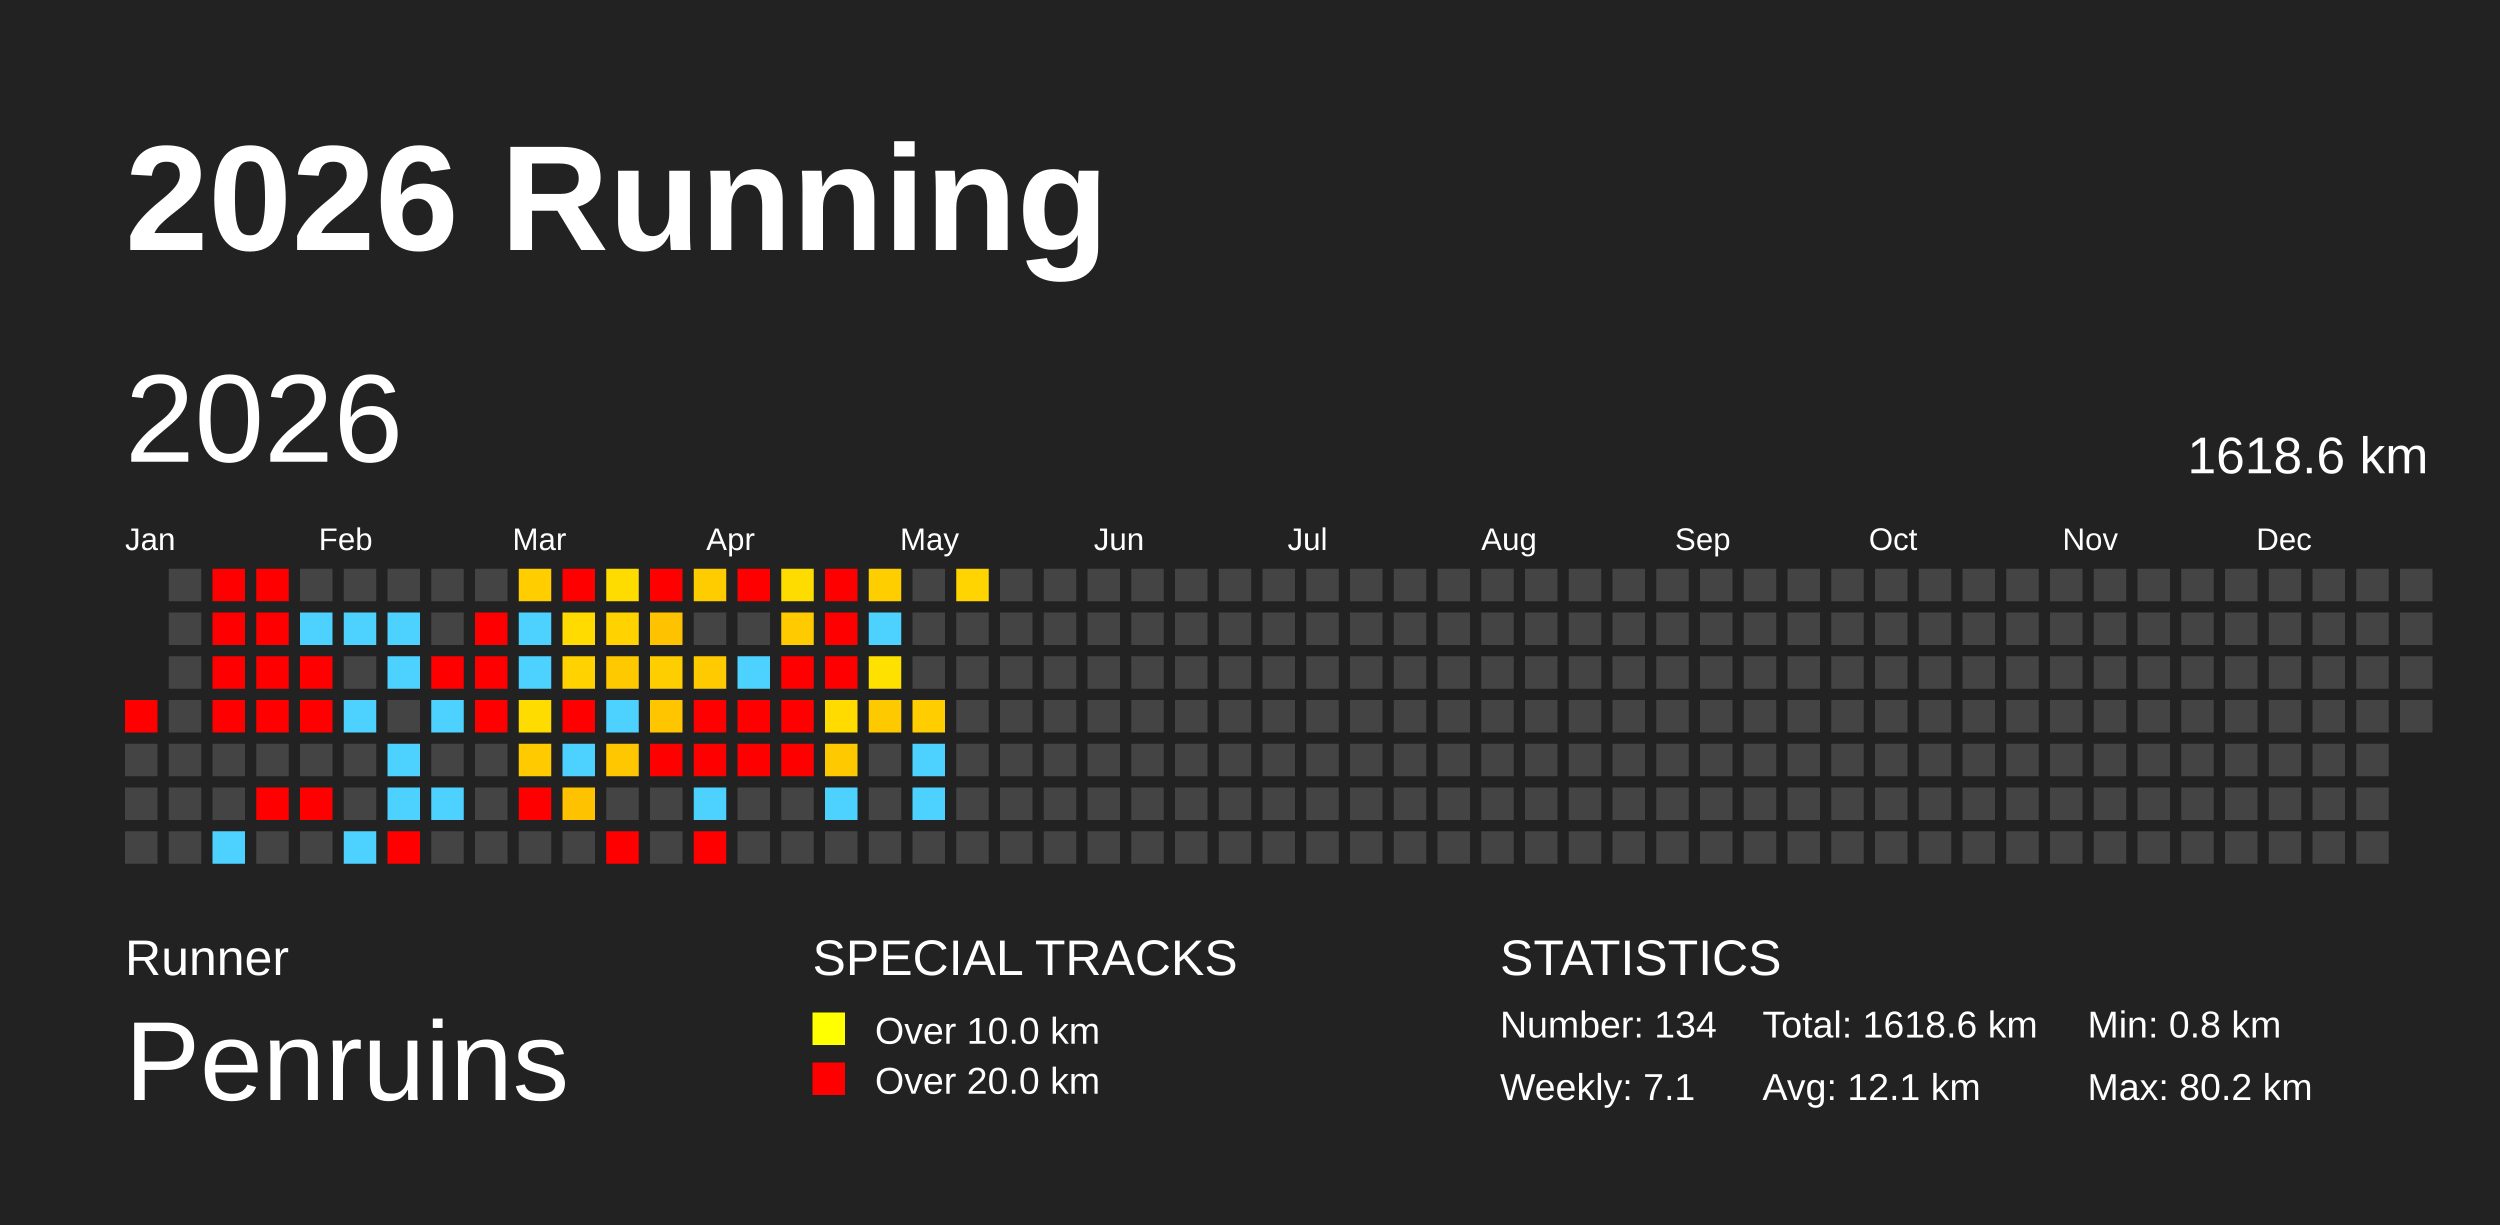
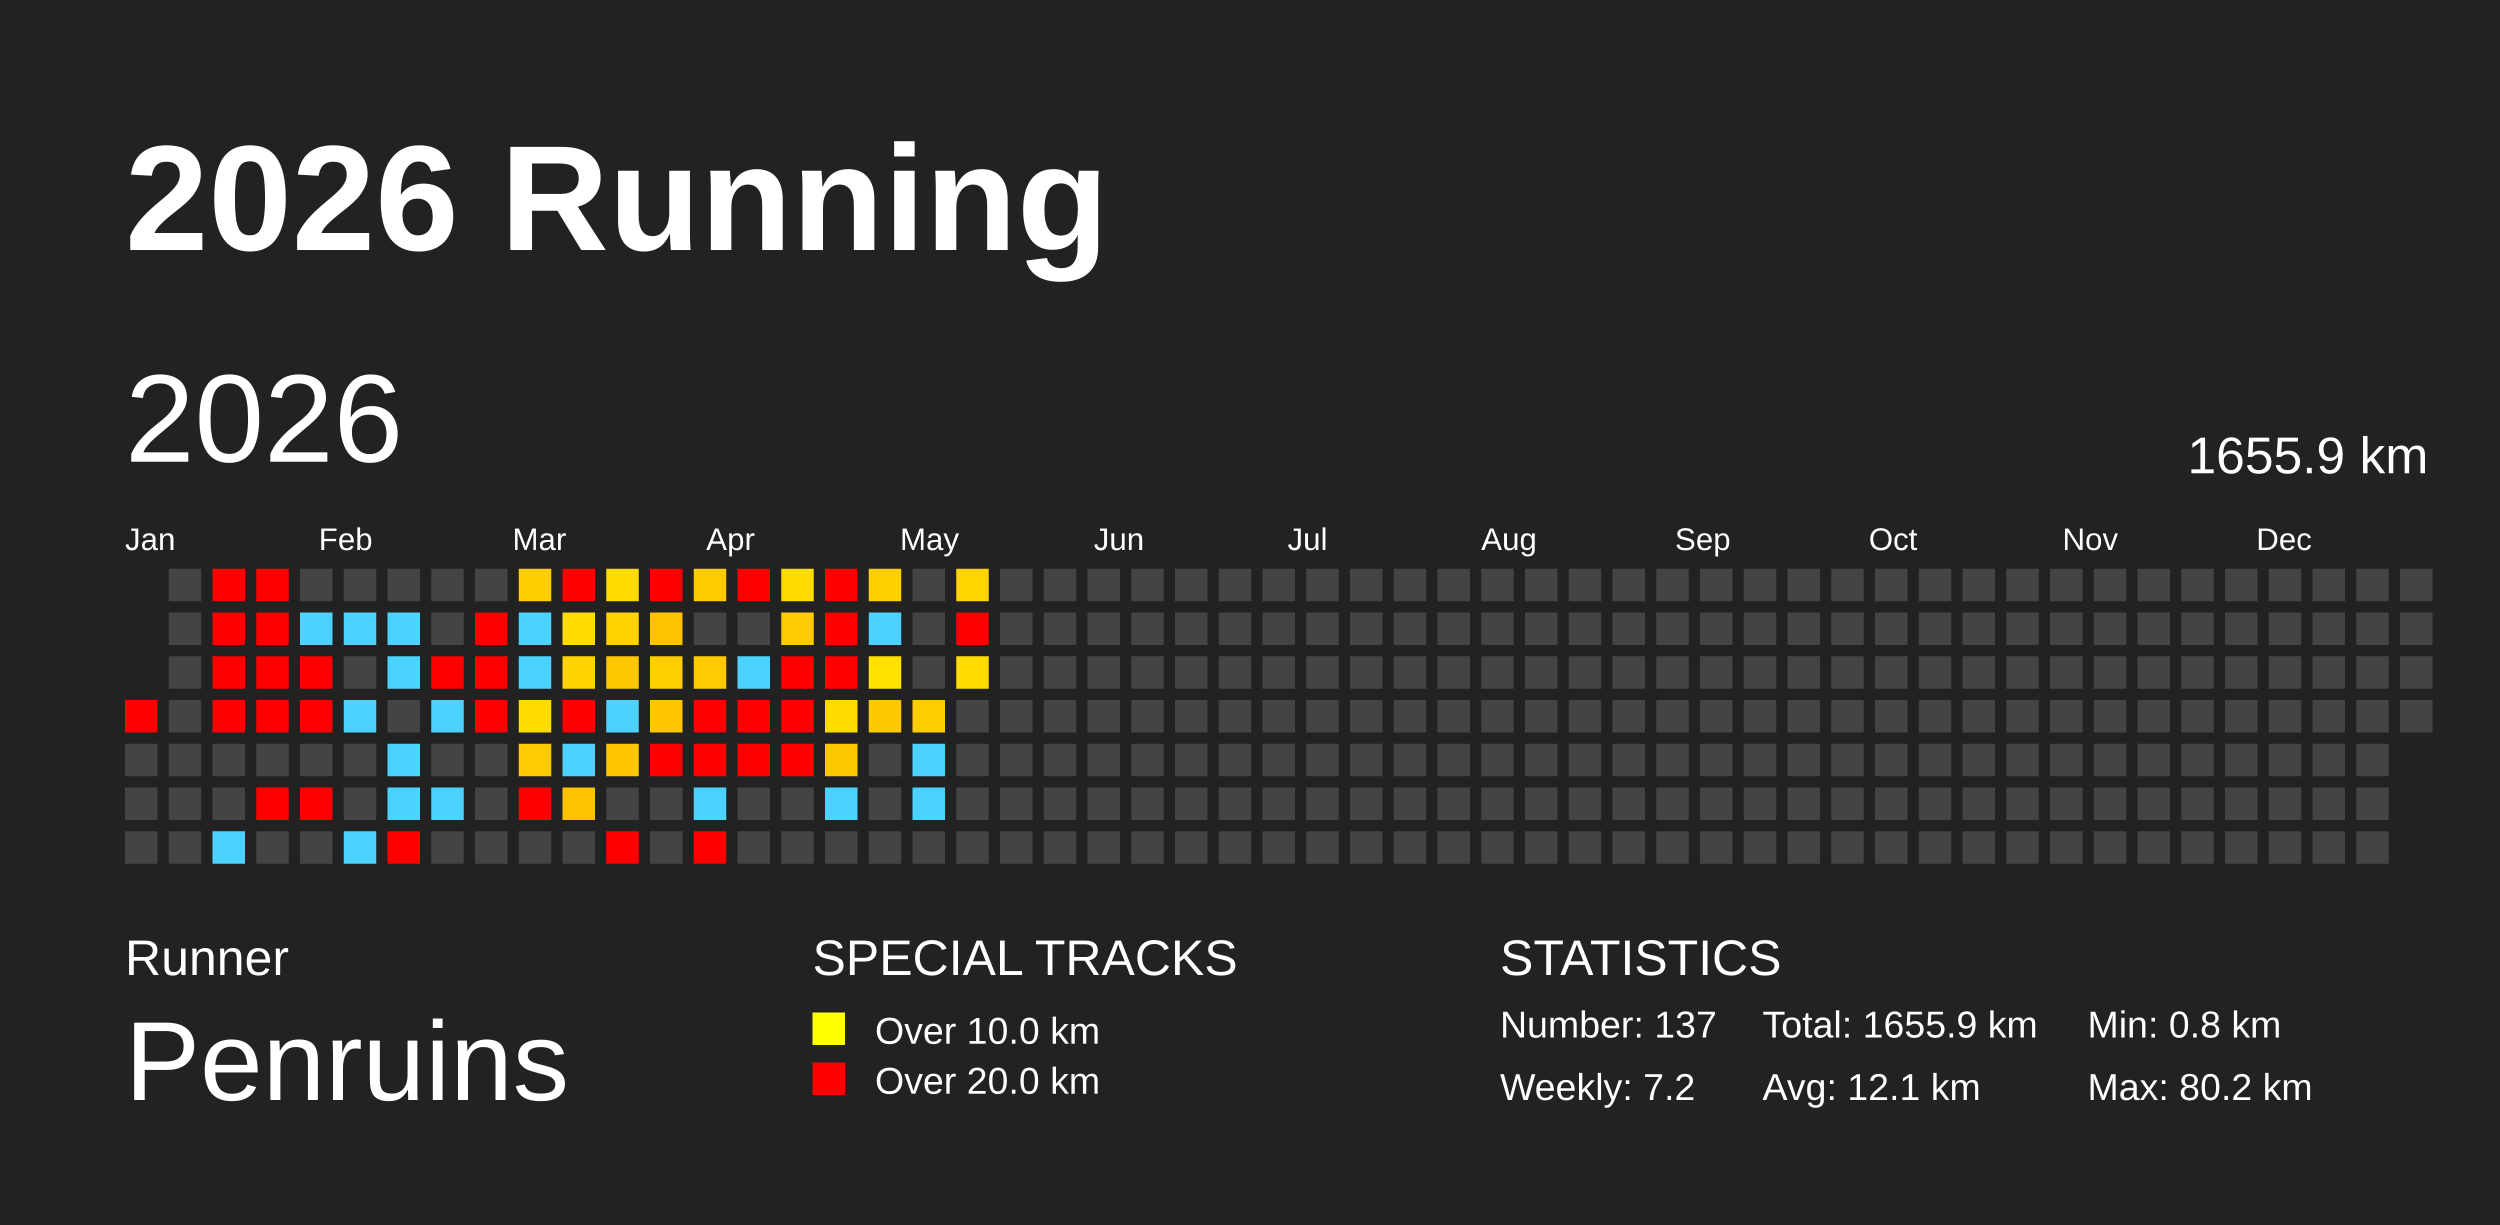
<svg xmlns="http://www.w3.org/2000/svg" baseProfile="full" height="98mm" version="1.1" viewBox="0,0,200,98" width="200mm">
  <defs />
  <rect fill="#222222" height="98" width="200" x="0" y="0" />
  <text fill="#FFFFFF" style="font-size:12px; font-family:Arial; font-weight:bold;" x="10" y="20">2026 Running</text>
  <text fill="#FFFFFF" style="font-size:4px; font-family:Arial" x="10" y="78">Runner</text>
  <text fill="#FFFFFF" style="font-size:9px; font-family:Arial" x="10" y="88">Penruins</text>
  <text fill="#FFFFFF" style="font-size:4px; font-family:Arial" x="65" y="78">SPECIAL TRACKS</text>
  <rect fill="yellow" height="2.6" width="2.6" x="65" y="81" />
  <text fill="#FFFFFF" style="font-size:3px; font-family:Arial" x="70" y="83.5">Over 10.0 km</text>
  <rect fill="red" height="2.6" width="2.6" x="65" y="85" />
  <text fill="#FFFFFF" style="font-size:3px; font-family:Arial" x="70" y="87.5">Over 20.0 km</text>
  <text fill="#FFFFFF" style="font-size:4px; font-family:Arial" x="120" y="78">STATISTICS</text>
-   <text fill="#FFFFFF" style="font-size:3px; font-family:Arial" x="120" y="83">Number: 134</text>
-   <text fill="#FFFFFF" style="font-size:3px; font-family:Arial" x="120" y="88">Weekly: 7.1</text>
-   <text fill="#FFFFFF" style="font-size:3px; font-family:Arial" x="141" y="83">Total: 1618.6 km</text>
+   <text fill="#FFFFFF" style="font-size:3px; font-family:Arial" x="120" y="83">Number: 137</text>
+   <text fill="#FFFFFF" style="font-size:3px; font-family:Arial" x="120" y="88">Weekly: 7.2</text>
+   <text fill="#FFFFFF" style="font-size:3px; font-family:Arial" x="141" y="83">Total: 1655.9 km</text>
  <text fill="#FFFFFF" style="font-size:3px; font-family:Arial" x="141" y="88">Avg: 12.1 km</text>
  <text fill="#FFFFFF" style="font-size:3px; font-family:Arial" x="167" y="83">Min: 0.8 km</text>
  <text fill="#FFFFFF" style="font-size:3px; font-family:Arial" x="167" y="88">Max: 80.2 km</text>
  <text dominant-baseline="hanging" fill="#FFFFFF" style="font-size:10.0px; font-family:Arial;" x="10" y="30">2026</text>
-   <text dominant-baseline="hanging" fill="#FFFFFF" style="font-size:4.125px; font-family:Arial;" x="175" y="35">1618.6 km</text>
+   <text dominant-baseline="hanging" fill="#FFFFFF" style="font-size:4.125px; font-family:Arial;" x="175" y="35">1655.9 km</text>
  <text fill="#FFFFFF" style="font-size:2.5px; font-family:Arial" x="10.0" y="44">Jan</text>
  <text fill="#FFFFFF" style="font-size:2.5px; font-family:Arial" x="25.5" y="44">Feb</text>
  <text fill="#FFFFFF" style="font-size:2.5px; font-family:Arial" x="41.0" y="44">Mar</text>
  <text fill="#FFFFFF" style="font-size:2.5px; font-family:Arial" x="56.5" y="44">Apr</text>
  <text fill="#FFFFFF" style="font-size:2.5px; font-family:Arial" x="72.0" y="44">May</text>
  <text fill="#FFFFFF" style="font-size:2.5px; font-family:Arial" x="87.5" y="44">Jun</text>
  <text fill="#FFFFFF" style="font-size:2.5px; font-family:Arial" x="103.0" y="44">Jul</text>
  <text fill="#FFFFFF" style="font-size:2.5px; font-family:Arial" x="118.5" y="44">Aug</text>
  <text fill="#FFFFFF" style="font-size:2.5px; font-family:Arial" x="134.0" y="44">Sep</text>
  <text fill="#FFFFFF" style="font-size:2.5px; font-family:Arial" x="149.5" y="44">Oct</text>
  <text fill="#FFFFFF" style="font-size:2.5px; font-family:Arial" x="165.0" y="44">Nov</text>
  <text fill="#FFFFFF" style="font-size:2.5px; font-family:Arial" x="180.5" y="44">Dec</text>
  <rect fill="red" height="2.6" width="2.6" x="10.0" y="56.0" />
  <rect fill="#444444" height="2.6" width="2.6" x="10.0" y="59.5" />
  <rect fill="#444444" height="2.6" width="2.6" x="10.0" y="63.0" />
  <rect fill="#444444" height="2.6" width="2.6" x="10.0" y="66.5" />
  <rect fill="#444444" height="2.6" width="2.6" x="13.5" y="45.5" />
  <rect fill="#444444" height="2.6" width="2.6" x="13.5" y="49.0" />
  <rect fill="#444444" height="2.6" width="2.6" x="13.5" y="52.5" />
  <rect fill="#444444" height="2.6" width="2.6" x="13.5" y="56.0" />
  <rect fill="#444444" height="2.6" width="2.6" x="13.5" y="59.5" />
  <rect fill="#444444" height="2.6" width="2.6" x="13.5" y="63.0" />
  <rect fill="#444444" height="2.6" width="2.6" x="13.5" y="66.5" />
  <rect fill="red" height="2.6" width="2.6" x="17.0" y="45.5" />
  <rect fill="red" height="2.6" width="2.6" x="17.0" y="49.0" />
  <rect fill="red" height="2.6" width="2.6" x="17.0" y="52.5" />
  <rect fill="red" height="2.6" width="2.6" x="17.0" y="56.0" />
  <rect fill="#444444" height="2.6" width="2.6" x="17.0" y="59.5" />
  <rect fill="#444444" height="2.6" width="2.6" x="17.0" y="63.0" />
  <rect fill="#4dd2ff" height="2.6" width="2.6" x="17.0" y="66.5" />
  <rect fill="red" height="2.6" width="2.6" x="20.5" y="45.5" />
  <rect fill="red" height="2.6" width="2.6" x="20.5" y="49.0" />
  <rect fill="red" height="2.6" width="2.6" x="20.5" y="52.5" />
  <rect fill="red" height="2.6" width="2.6" x="20.5" y="56.0" />
  <rect fill="#444444" height="2.6" width="2.6" x="20.5" y="59.5" />
  <rect fill="red" height="2.6" width="2.6" x="20.5" y="63.0" />
  <rect fill="#444444" height="2.6" width="2.6" x="20.5" y="66.5" />
  <rect fill="#444444" height="2.6" width="2.6" x="24.0" y="45.5" />
  <rect fill="#4dd2ff" height="2.6" width="2.6" x="24.0" y="49.0" />
  <rect fill="red" height="2.6" width="2.6" x="24.0" y="52.5" />
  <rect fill="red" height="2.6" width="2.6" x="24.0" y="56.0" />
  <rect fill="#444444" height="2.6" width="2.6" x="24.0" y="59.5" />
  <rect fill="red" height="2.6" width="2.6" x="24.0" y="63.0" />
  <rect fill="#444444" height="2.6" width="2.6" x="24.0" y="66.5" />
  <rect fill="#444444" height="2.6" width="2.6" x="27.5" y="45.5" />
  <rect fill="#4dd2ff" height="2.6" width="2.6" x="27.5" y="49.0" />
  <rect fill="#444444" height="2.6" width="2.6" x="27.5" y="52.5" />
  <rect fill="#4dd2ff" height="2.6" width="2.6" x="27.5" y="56.0" />
  <rect fill="#444444" height="2.6" width="2.6" x="27.5" y="59.5" />
  <rect fill="#444444" height="2.6" width="2.6" x="27.5" y="63.0" />
  <rect fill="#4dd2ff" height="2.6" width="2.6" x="27.5" y="66.5" />
  <rect fill="#444444" height="2.6" width="2.6" x="31.0" y="45.5" />
  <rect fill="#4dd2ff" height="2.6" width="2.6" x="31.0" y="49.0" />
  <rect fill="#4dd2ff" height="2.6" width="2.6" x="31.0" y="52.5" />
  <rect fill="#444444" height="2.6" width="2.6" x="31.0" y="56.0" />
  <rect fill="#4dd2ff" height="2.6" width="2.6" x="31.0" y="59.5" />
  <rect fill="#4dd2ff" height="2.6" width="2.6" x="31.0" y="63.0" />
  <rect fill="red" height="2.6" width="2.6" x="31.0" y="66.5" />
  <rect fill="#444444" height="2.6" width="2.6" x="34.5" y="45.5" />
  <rect fill="#444444" height="2.6" width="2.6" x="34.5" y="49.0" />
  <rect fill="red" height="2.6" width="2.6" x="34.5" y="52.5" />
  <rect fill="#4dd2ff" height="2.6" width="2.6" x="34.5" y="56.0" />
  <rect fill="#444444" height="2.6" width="2.6" x="34.5" y="59.5" />
  <rect fill="#4dd2ff" height="2.6" width="2.6" x="34.5" y="63.0" />
  <rect fill="#444444" height="2.6" width="2.6" x="34.5" y="66.5" />
  <rect fill="#444444" height="2.6" width="2.6" x="38.0" y="45.5" />
  <rect fill="red" height="2.6" width="2.6" x="38.0" y="49.0" />
  <rect fill="red" height="2.6" width="2.6" x="38.0" y="52.5" />
  <rect fill="red" height="2.6" width="2.6" x="38.0" y="56.0" />
  <rect fill="#444444" height="2.6" width="2.6" x="38.0" y="59.5" />
  <rect fill="#444444" height="2.6" width="2.6" x="38.0" y="63.0" />
  <rect fill="#444444" height="2.6" width="2.6" x="38.0" y="66.5" />
  <rect fill="#ffcd00" height="2.6" width="2.6" x="41.5" y="45.5" />
  <rect fill="#4dd2ff" height="2.6" width="2.6" x="41.5" y="49.0" />
  <rect fill="#4dd2ff" height="2.6" width="2.6" x="41.5" y="52.5" />
  <rect fill="#ffdc00" height="2.6" width="2.6" x="41.5" y="56.0" />
  <rect fill="#ffca00" height="2.6" width="2.6" x="41.5" y="59.5" />
  <rect fill="red" height="2.6" width="2.6" x="41.5" y="63.0" />
  <rect fill="#444444" height="2.6" width="2.6" x="41.5" y="66.5" />
  <rect fill="red" height="2.6" width="2.6" x="45.0" y="45.5" />
  <rect fill="#ffdb00" height="2.6" width="2.6" x="45.0" y="49.0" />
  <rect fill="#ffd200" height="2.6" width="2.6" x="45.0" y="52.5" />
  <rect fill="red" height="2.6" width="2.6" x="45.0" y="56.0" />
  <rect fill="#4dd2ff" height="2.6" width="2.6" x="45.0" y="59.5" />
  <rect fill="#ffc200" height="2.6" width="2.6" x="45.0" y="63.0" />
  <rect fill="#444444" height="2.6" width="2.6" x="45.0" y="66.5" />
  <rect fill="#ffdc00" height="2.6" width="2.6" x="48.5" y="45.5" />
  <rect fill="#ffd200" height="2.6" width="2.6" x="48.5" y="49.0" />
  <rect fill="#ffc900" height="2.6" width="2.6" x="48.5" y="52.5" />
  <rect fill="#4dd2ff" height="2.6" width="2.6" x="48.5" y="56.0" />
  <rect fill="#ffc700" height="2.6" width="2.6" x="48.5" y="59.5" />
  <rect fill="#444444" height="2.6" width="2.6" x="48.5" y="63.0" />
  <rect fill="red" height="2.6" width="2.6" x="48.5" y="66.5" />
  <rect fill="red" height="2.6" width="2.6" x="52.0" y="45.5" />
  <rect fill="#ffc200" height="2.6" width="2.6" x="52.0" y="49.0" />
  <rect fill="#ffce00" height="2.6" width="2.6" x="52.0" y="52.5" />
  <rect fill="#ffc600" height="2.6" width="2.6" x="52.0" y="56.0" />
  <rect fill="red" height="2.6" width="2.6" x="52.0" y="59.5" />
  <rect fill="#444444" height="2.6" width="2.6" x="52.0" y="63.0" />
  <rect fill="#444444" height="2.6" width="2.6" x="52.0" y="66.5" />
  <rect fill="#ffcc00" height="2.6" width="2.6" x="55.5" y="45.5" />
  <rect fill="#444444" height="2.6" width="2.6" x="55.5" y="49.0" />
  <rect fill="#ffca00" height="2.6" width="2.6" x="55.5" y="52.5" />
  <rect fill="red" height="2.6" width="2.6" x="55.5" y="56.0" />
  <rect fill="red" height="2.6" width="2.6" x="55.5" y="59.5" />
  <rect fill="#4dd2ff" height="2.6" width="2.6" x="55.5" y="63.0" />
  <rect fill="red" height="2.6" width="2.6" x="55.5" y="66.5" />
  <rect fill="red" height="2.6" width="2.6" x="59.0" y="45.5" />
  <rect fill="#444444" height="2.6" width="2.6" x="59.0" y="49.0" />
  <rect fill="#4dd2ff" height="2.6" width="2.6" x="59.0" y="52.5" />
  <rect fill="red" height="2.6" width="2.6" x="59.0" y="56.0" />
  <rect fill="red" height="2.6" width="2.6" x="59.0" y="59.5" />
  <rect fill="#444444" height="2.6" width="2.6" x="59.0" y="63.0" />
  <rect fill="#444444" height="2.6" width="2.6" x="59.0" y="66.5" />
  <rect fill="#ffdc00" height="2.6" width="2.6" x="62.5" y="45.5" />
  <rect fill="#ffca00" height="2.6" width="2.6" x="62.5" y="49.0" />
  <rect fill="red" height="2.6" width="2.6" x="62.5" y="52.5" />
  <rect fill="red" height="2.6" width="2.6" x="62.5" y="56.0" />
  <rect fill="red" height="2.6" width="2.6" x="62.5" y="59.5" />
  <rect fill="#444444" height="2.6" width="2.6" x="62.5" y="63.0" />
  <rect fill="#444444" height="2.6" width="2.6" x="62.5" y="66.5" />
  <rect fill="red" height="2.6" width="2.6" x="66.0" y="45.5" />
  <rect fill="red" height="2.6" width="2.6" x="66.0" y="49.0" />
  <rect fill="red" height="2.6" width="2.6" x="66.0" y="52.5" />
  <rect fill="#ffdb00" height="2.6" width="2.6" x="66.0" y="56.0" />
  <rect fill="#ffc900" height="2.6" width="2.6" x="66.0" y="59.5" />
  <rect fill="#4dd2ff" height="2.6" width="2.6" x="66.0" y="63.0" />
  <rect fill="#444444" height="2.6" width="2.6" x="66.0" y="66.5" />
  <rect fill="#ffce00" height="2.6" width="2.6" x="69.5" y="45.5" />
  <rect fill="#4dd2ff" height="2.6" width="2.6" x="69.5" y="49.0" />
  <rect fill="#ffe100" height="2.6" width="2.6" x="69.5" y="52.5" />
  <rect fill="#ffc900" height="2.6" width="2.6" x="69.5" y="56.0" />
  <rect fill="#444444" height="2.6" width="2.6" x="69.5" y="59.5" />
  <rect fill="#444444" height="2.6" width="2.6" x="69.5" y="63.0" />
  <rect fill="#444444" height="2.6" width="2.6" x="69.5" y="66.5" />
  <rect fill="#444444" height="2.6" width="2.6" x="73.0" y="45.5" />
  <rect fill="#444444" height="2.6" width="2.6" x="73.0" y="49.0" />
  <rect fill="#444444" height="2.6" width="2.6" x="73.0" y="52.5" />
  <rect fill="#ffcd00" height="2.6" width="2.6" x="73.0" y="56.0" />
  <rect fill="#4dd2ff" height="2.6" width="2.6" x="73.0" y="59.5" />
  <rect fill="#4dd2ff" height="2.6" width="2.6" x="73.0" y="63.0" />
  <rect fill="#444444" height="2.6" width="2.6" x="73.0" y="66.5" />
  <rect fill="#ffd400" height="2.6" width="2.6" x="76.5" y="45.5" />
-   <rect fill="#444444" height="2.6" width="2.6" x="76.5" y="49.0" />
-   <rect fill="#444444" height="2.6" width="2.6" x="76.5" y="52.5" />
+   <rect fill="red" height="2.6" width="2.6" x="76.5" y="49.0" />
+   <rect fill="#ffdc00" height="2.6" width="2.6" x="76.5" y="52.5" />
  <rect fill="#444444" height="2.6" width="2.6" x="76.5" y="56.0" />
  <rect fill="#444444" height="2.6" width="2.6" x="76.5" y="59.5" />
  <rect fill="#444444" height="2.6" width="2.6" x="76.5" y="63.0" />
  <rect fill="#444444" height="2.6" width="2.6" x="76.5" y="66.5" />
  <rect fill="#444444" height="2.6" width="2.6" x="80.0" y="45.5" />
  <rect fill="#444444" height="2.6" width="2.6" x="80.0" y="49.0" />
  <rect fill="#444444" height="2.6" width="2.6" x="80.0" y="52.5" />
  <rect fill="#444444" height="2.6" width="2.6" x="80.0" y="56.0" />
  <rect fill="#444444" height="2.6" width="2.6" x="80.0" y="59.5" />
  <rect fill="#444444" height="2.6" width="2.6" x="80.0" y="63.0" />
  <rect fill="#444444" height="2.6" width="2.6" x="80.0" y="66.5" />
  <rect fill="#444444" height="2.6" width="2.6" x="83.5" y="45.5" />
  <rect fill="#444444" height="2.6" width="2.6" x="83.5" y="49.0" />
  <rect fill="#444444" height="2.6" width="2.6" x="83.5" y="52.5" />
  <rect fill="#444444" height="2.6" width="2.6" x="83.5" y="56.0" />
  <rect fill="#444444" height="2.6" width="2.6" x="83.5" y="59.5" />
  <rect fill="#444444" height="2.6" width="2.6" x="83.5" y="63.0" />
  <rect fill="#444444" height="2.6" width="2.6" x="83.5" y="66.5" />
  <rect fill="#444444" height="2.6" width="2.6" x="87.0" y="45.5" />
  <rect fill="#444444" height="2.6" width="2.6" x="87.0" y="49.0" />
  <rect fill="#444444" height="2.6" width="2.6" x="87.0" y="52.5" />
  <rect fill="#444444" height="2.6" width="2.6" x="87.0" y="56.0" />
  <rect fill="#444444" height="2.6" width="2.6" x="87.0" y="59.5" />
  <rect fill="#444444" height="2.6" width="2.6" x="87.0" y="63.0" />
  <rect fill="#444444" height="2.6" width="2.6" x="87.0" y="66.5" />
  <rect fill="#444444" height="2.6" width="2.6" x="90.5" y="45.5" />
  <rect fill="#444444" height="2.6" width="2.6" x="90.5" y="49.0" />
  <rect fill="#444444" height="2.6" width="2.6" x="90.5" y="52.5" />
  <rect fill="#444444" height="2.6" width="2.6" x="90.5" y="56.0" />
  <rect fill="#444444" height="2.6" width="2.6" x="90.5" y="59.5" />
  <rect fill="#444444" height="2.6" width="2.6" x="90.5" y="63.0" />
  <rect fill="#444444" height="2.6" width="2.6" x="90.5" y="66.5" />
  <rect fill="#444444" height="2.6" width="2.6" x="94.0" y="45.5" />
  <rect fill="#444444" height="2.6" width="2.6" x="94.0" y="49.0" />
  <rect fill="#444444" height="2.6" width="2.6" x="94.0" y="52.5" />
  <rect fill="#444444" height="2.6" width="2.6" x="94.0" y="56.0" />
  <rect fill="#444444" height="2.6" width="2.6" x="94.0" y="59.5" />
  <rect fill="#444444" height="2.6" width="2.6" x="94.0" y="63.0" />
  <rect fill="#444444" height="2.6" width="2.6" x="94.0" y="66.5" />
  <rect fill="#444444" height="2.6" width="2.6" x="97.5" y="45.5" />
  <rect fill="#444444" height="2.6" width="2.6" x="97.5" y="49.0" />
  <rect fill="#444444" height="2.6" width="2.6" x="97.5" y="52.5" />
  <rect fill="#444444" height="2.6" width="2.6" x="97.5" y="56.0" />
  <rect fill="#444444" height="2.6" width="2.6" x="97.5" y="59.5" />
  <rect fill="#444444" height="2.6" width="2.6" x="97.5" y="63.0" />
  <rect fill="#444444" height="2.6" width="2.6" x="97.5" y="66.5" />
  <rect fill="#444444" height="2.6" width="2.6" x="101.0" y="45.5" />
  <rect fill="#444444" height="2.6" width="2.6" x="101.0" y="49.0" />
  <rect fill="#444444" height="2.6" width="2.6" x="101.0" y="52.5" />
  <rect fill="#444444" height="2.6" width="2.6" x="101.0" y="56.0" />
  <rect fill="#444444" height="2.6" width="2.6" x="101.0" y="59.5" />
  <rect fill="#444444" height="2.6" width="2.6" x="101.0" y="63.0" />
  <rect fill="#444444" height="2.6" width="2.6" x="101.0" y="66.5" />
  <rect fill="#444444" height="2.6" width="2.6" x="104.5" y="45.5" />
  <rect fill="#444444" height="2.6" width="2.6" x="104.5" y="49.0" />
  <rect fill="#444444" height="2.6" width="2.6" x="104.5" y="52.5" />
  <rect fill="#444444" height="2.6" width="2.6" x="104.5" y="56.0" />
  <rect fill="#444444" height="2.6" width="2.6" x="104.5" y="59.5" />
  <rect fill="#444444" height="2.6" width="2.6" x="104.5" y="63.0" />
  <rect fill="#444444" height="2.6" width="2.6" x="104.5" y="66.5" />
  <rect fill="#444444" height="2.6" width="2.6" x="108.0" y="45.5" />
  <rect fill="#444444" height="2.6" width="2.6" x="108.0" y="49.0" />
  <rect fill="#444444" height="2.6" width="2.6" x="108.0" y="52.5" />
  <rect fill="#444444" height="2.6" width="2.6" x="108.0" y="56.0" />
  <rect fill="#444444" height="2.6" width="2.6" x="108.0" y="59.5" />
  <rect fill="#444444" height="2.6" width="2.6" x="108.0" y="63.0" />
  <rect fill="#444444" height="2.6" width="2.6" x="108.0" y="66.5" />
  <rect fill="#444444" height="2.6" width="2.6" x="111.5" y="45.5" />
  <rect fill="#444444" height="2.6" width="2.6" x="111.5" y="49.0" />
  <rect fill="#444444" height="2.6" width="2.6" x="111.5" y="52.5" />
  <rect fill="#444444" height="2.6" width="2.6" x="111.5" y="56.0" />
  <rect fill="#444444" height="2.6" width="2.6" x="111.5" y="59.5" />
  <rect fill="#444444" height="2.6" width="2.6" x="111.5" y="63.0" />
  <rect fill="#444444" height="2.6" width="2.6" x="111.5" y="66.5" />
  <rect fill="#444444" height="2.6" width="2.6" x="115.0" y="45.5" />
  <rect fill="#444444" height="2.6" width="2.6" x="115.0" y="49.0" />
  <rect fill="#444444" height="2.6" width="2.6" x="115.0" y="52.5" />
  <rect fill="#444444" height="2.6" width="2.6" x="115.0" y="56.0" />
  <rect fill="#444444" height="2.6" width="2.6" x="115.0" y="59.5" />
  <rect fill="#444444" height="2.6" width="2.6" x="115.0" y="63.0" />
  <rect fill="#444444" height="2.6" width="2.6" x="115.0" y="66.5" />
  <rect fill="#444444" height="2.6" width="2.6" x="118.5" y="45.5" />
  <rect fill="#444444" height="2.6" width="2.6" x="118.5" y="49.0" />
  <rect fill="#444444" height="2.6" width="2.6" x="118.5" y="52.5" />
  <rect fill="#444444" height="2.6" width="2.6" x="118.5" y="56.0" />
  <rect fill="#444444" height="2.6" width="2.6" x="118.5" y="59.5" />
  <rect fill="#444444" height="2.6" width="2.6" x="118.5" y="63.0" />
  <rect fill="#444444" height="2.6" width="2.6" x="118.5" y="66.5" />
  <rect fill="#444444" height="2.6" width="2.6" x="122.0" y="45.5" />
  <rect fill="#444444" height="2.6" width="2.6" x="122.0" y="49.0" />
  <rect fill="#444444" height="2.6" width="2.6" x="122.0" y="52.5" />
  <rect fill="#444444" height="2.6" width="2.6" x="122.0" y="56.0" />
  <rect fill="#444444" height="2.6" width="2.6" x="122.0" y="59.5" />
  <rect fill="#444444" height="2.6" width="2.6" x="122.0" y="63.0" />
  <rect fill="#444444" height="2.6" width="2.6" x="122.0" y="66.5" />
  <rect fill="#444444" height="2.6" width="2.6" x="125.5" y="45.5" />
  <rect fill="#444444" height="2.6" width="2.6" x="125.5" y="49.0" />
  <rect fill="#444444" height="2.6" width="2.6" x="125.5" y="52.5" />
  <rect fill="#444444" height="2.6" width="2.6" x="125.5" y="56.0" />
  <rect fill="#444444" height="2.6" width="2.6" x="125.5" y="59.5" />
  <rect fill="#444444" height="2.6" width="2.6" x="125.5" y="63.0" />
  <rect fill="#444444" height="2.6" width="2.6" x="125.5" y="66.5" />
  <rect fill="#444444" height="2.6" width="2.6" x="129.0" y="45.5" />
  <rect fill="#444444" height="2.6" width="2.6" x="129.0" y="49.0" />
  <rect fill="#444444" height="2.6" width="2.6" x="129.0" y="52.5" />
  <rect fill="#444444" height="2.6" width="2.6" x="129.0" y="56.0" />
  <rect fill="#444444" height="2.6" width="2.6" x="129.0" y="59.5" />
  <rect fill="#444444" height="2.6" width="2.6" x="129.0" y="63.0" />
  <rect fill="#444444" height="2.6" width="2.6" x="129.0" y="66.5" />
  <rect fill="#444444" height="2.6" width="2.6" x="132.5" y="45.5" />
  <rect fill="#444444" height="2.6" width="2.6" x="132.5" y="49.0" />
  <rect fill="#444444" height="2.6" width="2.6" x="132.5" y="52.5" />
  <rect fill="#444444" height="2.6" width="2.6" x="132.5" y="56.0" />
  <rect fill="#444444" height="2.6" width="2.6" x="132.5" y="59.5" />
  <rect fill="#444444" height="2.6" width="2.6" x="132.5" y="63.0" />
  <rect fill="#444444" height="2.6" width="2.6" x="132.5" y="66.5" />
  <rect fill="#444444" height="2.6" width="2.6" x="136.0" y="45.5" />
  <rect fill="#444444" height="2.6" width="2.6" x="136.0" y="49.0" />
  <rect fill="#444444" height="2.6" width="2.6" x="136.0" y="52.5" />
  <rect fill="#444444" height="2.6" width="2.6" x="136.0" y="56.0" />
  <rect fill="#444444" height="2.6" width="2.6" x="136.0" y="59.5" />
  <rect fill="#444444" height="2.6" width="2.6" x="136.0" y="63.0" />
  <rect fill="#444444" height="2.6" width="2.6" x="136.0" y="66.5" />
  <rect fill="#444444" height="2.6" width="2.6" x="139.5" y="45.5" />
  <rect fill="#444444" height="2.6" width="2.6" x="139.5" y="49.0" />
  <rect fill="#444444" height="2.6" width="2.6" x="139.5" y="52.5" />
  <rect fill="#444444" height="2.6" width="2.6" x="139.5" y="56.0" />
  <rect fill="#444444" height="2.6" width="2.6" x="139.5" y="59.5" />
  <rect fill="#444444" height="2.6" width="2.6" x="139.5" y="63.0" />
  <rect fill="#444444" height="2.6" width="2.6" x="139.5" y="66.5" />
  <rect fill="#444444" height="2.6" width="2.6" x="143.0" y="45.5" />
  <rect fill="#444444" height="2.6" width="2.6" x="143.0" y="49.0" />
  <rect fill="#444444" height="2.6" width="2.6" x="143.0" y="52.5" />
  <rect fill="#444444" height="2.6" width="2.6" x="143.0" y="56.0" />
  <rect fill="#444444" height="2.6" width="2.6" x="143.0" y="59.5" />
  <rect fill="#444444" height="2.6" width="2.6" x="143.0" y="63.0" />
  <rect fill="#444444" height="2.6" width="2.6" x="143.0" y="66.5" />
  <rect fill="#444444" height="2.6" width="2.6" x="146.5" y="45.5" />
  <rect fill="#444444" height="2.6" width="2.6" x="146.5" y="49.0" />
  <rect fill="#444444" height="2.6" width="2.6" x="146.5" y="52.5" />
  <rect fill="#444444" height="2.6" width="2.6" x="146.5" y="56.0" />
  <rect fill="#444444" height="2.6" width="2.6" x="146.5" y="59.5" />
  <rect fill="#444444" height="2.6" width="2.6" x="146.5" y="63.0" />
  <rect fill="#444444" height="2.6" width="2.6" x="146.5" y="66.5" />
  <rect fill="#444444" height="2.6" width="2.6" x="150.0" y="45.5" />
  <rect fill="#444444" height="2.6" width="2.6" x="150.0" y="49.0" />
  <rect fill="#444444" height="2.6" width="2.6" x="150.0" y="52.5" />
  <rect fill="#444444" height="2.6" width="2.6" x="150.0" y="56.0" />
  <rect fill="#444444" height="2.6" width="2.6" x="150.0" y="59.5" />
  <rect fill="#444444" height="2.6" width="2.6" x="150.0" y="63.0" />
  <rect fill="#444444" height="2.6" width="2.6" x="150.0" y="66.5" />
  <rect fill="#444444" height="2.6" width="2.6" x="153.5" y="45.5" />
  <rect fill="#444444" height="2.6" width="2.6" x="153.5" y="49.0" />
  <rect fill="#444444" height="2.6" width="2.6" x="153.5" y="52.5" />
  <rect fill="#444444" height="2.6" width="2.6" x="153.5" y="56.0" />
  <rect fill="#444444" height="2.6" width="2.6" x="153.5" y="59.5" />
  <rect fill="#444444" height="2.6" width="2.6" x="153.5" y="63.0" />
  <rect fill="#444444" height="2.6" width="2.6" x="153.5" y="66.5" />
  <rect fill="#444444" height="2.6" width="2.6" x="157.0" y="45.5" />
  <rect fill="#444444" height="2.6" width="2.6" x="157.0" y="49.0" />
  <rect fill="#444444" height="2.6" width="2.6" x="157.0" y="52.5" />
  <rect fill="#444444" height="2.6" width="2.6" x="157.0" y="56.0" />
  <rect fill="#444444" height="2.6" width="2.6" x="157.0" y="59.5" />
  <rect fill="#444444" height="2.6" width="2.6" x="157.0" y="63.0" />
  <rect fill="#444444" height="2.6" width="2.6" x="157.0" y="66.5" />
  <rect fill="#444444" height="2.6" width="2.6" x="160.5" y="45.5" />
  <rect fill="#444444" height="2.6" width="2.6" x="160.5" y="49.0" />
  <rect fill="#444444" height="2.6" width="2.6" x="160.5" y="52.5" />
  <rect fill="#444444" height="2.6" width="2.6" x="160.5" y="56.0" />
  <rect fill="#444444" height="2.6" width="2.6" x="160.5" y="59.5" />
  <rect fill="#444444" height="2.6" width="2.6" x="160.5" y="63.0" />
  <rect fill="#444444" height="2.6" width="2.6" x="160.5" y="66.5" />
  <rect fill="#444444" height="2.6" width="2.6" x="164.0" y="45.5" />
  <rect fill="#444444" height="2.6" width="2.6" x="164.0" y="49.0" />
  <rect fill="#444444" height="2.6" width="2.6" x="164.0" y="52.5" />
  <rect fill="#444444" height="2.6" width="2.6" x="164.0" y="56.0" />
  <rect fill="#444444" height="2.6" width="2.6" x="164.0" y="59.5" />
  <rect fill="#444444" height="2.6" width="2.6" x="164.0" y="63.0" />
  <rect fill="#444444" height="2.6" width="2.6" x="164.0" y="66.5" />
  <rect fill="#444444" height="2.6" width="2.6" x="167.5" y="45.5" />
  <rect fill="#444444" height="2.6" width="2.6" x="167.5" y="49.0" />
  <rect fill="#444444" height="2.6" width="2.6" x="167.5" y="52.5" />
  <rect fill="#444444" height="2.6" width="2.6" x="167.5" y="56.0" />
  <rect fill="#444444" height="2.6" width="2.6" x="167.5" y="59.5" />
  <rect fill="#444444" height="2.6" width="2.6" x="167.5" y="63.0" />
  <rect fill="#444444" height="2.6" width="2.6" x="167.5" y="66.5" />
  <rect fill="#444444" height="2.6" width="2.6" x="171.0" y="45.5" />
  <rect fill="#444444" height="2.6" width="2.6" x="171.0" y="49.0" />
  <rect fill="#444444" height="2.6" width="2.6" x="171.0" y="52.5" />
  <rect fill="#444444" height="2.6" width="2.6" x="171.0" y="56.0" />
  <rect fill="#444444" height="2.6" width="2.6" x="171.0" y="59.5" />
  <rect fill="#444444" height="2.6" width="2.6" x="171.0" y="63.0" />
  <rect fill="#444444" height="2.6" width="2.6" x="171.0" y="66.5" />
  <rect fill="#444444" height="2.6" width="2.6" x="174.5" y="45.5" />
  <rect fill="#444444" height="2.6" width="2.6" x="174.5" y="49.0" />
  <rect fill="#444444" height="2.6" width="2.6" x="174.5" y="52.5" />
  <rect fill="#444444" height="2.6" width="2.6" x="174.5" y="56.0" />
  <rect fill="#444444" height="2.6" width="2.6" x="174.5" y="59.5" />
  <rect fill="#444444" height="2.6" width="2.6" x="174.5" y="63.0" />
  <rect fill="#444444" height="2.6" width="2.6" x="174.5" y="66.5" />
  <rect fill="#444444" height="2.6" width="2.6" x="178.0" y="45.5" />
  <rect fill="#444444" height="2.6" width="2.6" x="178.0" y="49.0" />
  <rect fill="#444444" height="2.6" width="2.6" x="178.0" y="52.5" />
  <rect fill="#444444" height="2.6" width="2.6" x="178.0" y="56.0" />
  <rect fill="#444444" height="2.6" width="2.6" x="178.0" y="59.5" />
  <rect fill="#444444" height="2.6" width="2.6" x="178.0" y="63.0" />
  <rect fill="#444444" height="2.6" width="2.6" x="178.0" y="66.5" />
  <rect fill="#444444" height="2.6" width="2.6" x="181.5" y="45.5" />
  <rect fill="#444444" height="2.6" width="2.6" x="181.5" y="49.0" />
  <rect fill="#444444" height="2.6" width="2.6" x="181.5" y="52.5" />
  <rect fill="#444444" height="2.6" width="2.6" x="181.5" y="56.0" />
  <rect fill="#444444" height="2.6" width="2.6" x="181.5" y="59.5" />
  <rect fill="#444444" height="2.6" width="2.6" x="181.5" y="63.0" />
  <rect fill="#444444" height="2.6" width="2.6" x="181.5" y="66.5" />
  <rect fill="#444444" height="2.6" width="2.6" x="185.0" y="45.5" />
  <rect fill="#444444" height="2.6" width="2.6" x="185.0" y="49.0" />
  <rect fill="#444444" height="2.6" width="2.6" x="185.0" y="52.5" />
  <rect fill="#444444" height="2.6" width="2.6" x="185.0" y="56.0" />
  <rect fill="#444444" height="2.6" width="2.6" x="185.0" y="59.5" />
  <rect fill="#444444" height="2.6" width="2.6" x="185.0" y="63.0" />
  <rect fill="#444444" height="2.6" width="2.6" x="185.0" y="66.5" />
  <rect fill="#444444" height="2.6" width="2.6" x="188.5" y="45.5" />
  <rect fill="#444444" height="2.6" width="2.6" x="188.5" y="49.0" />
  <rect fill="#444444" height="2.6" width="2.6" x="188.5" y="52.5" />
  <rect fill="#444444" height="2.6" width="2.6" x="188.5" y="56.0" />
  <rect fill="#444444" height="2.6" width="2.6" x="188.5" y="59.5" />
  <rect fill="#444444" height="2.6" width="2.6" x="188.5" y="63.0" />
  <rect fill="#444444" height="2.6" width="2.6" x="188.5" y="66.5" />
  <rect fill="#444444" height="2.6" width="2.6" x="192.0" y="45.5" />
  <rect fill="#444444" height="2.6" width="2.6" x="192.0" y="49.0" />
  <rect fill="#444444" height="2.6" width="2.6" x="192.0" y="52.5" />
  <rect fill="#444444" height="2.6" width="2.6" x="192.0" y="56.0" />
</svg>
